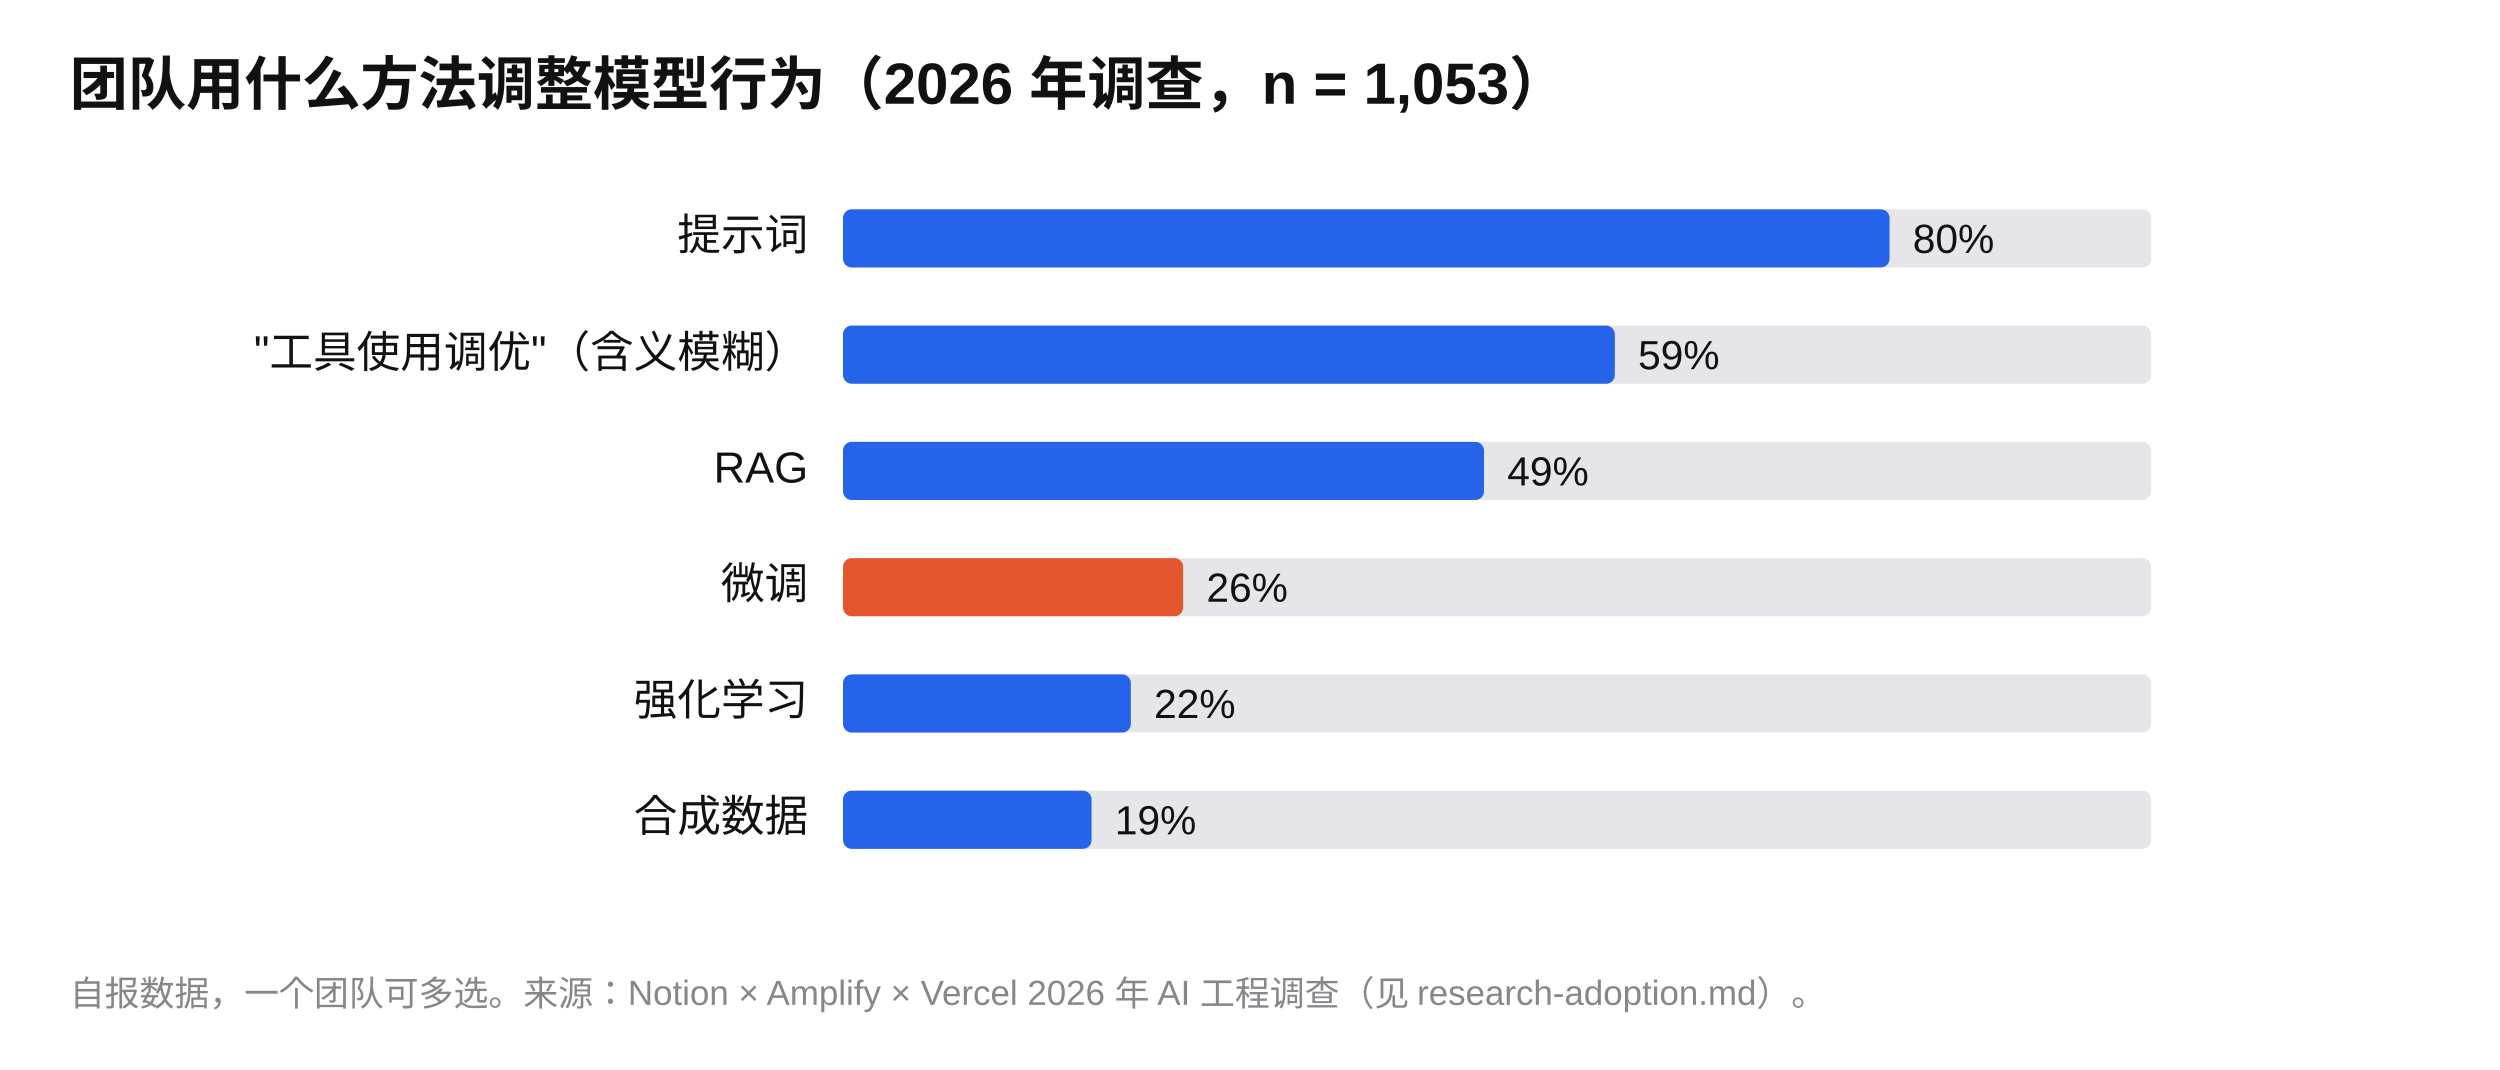
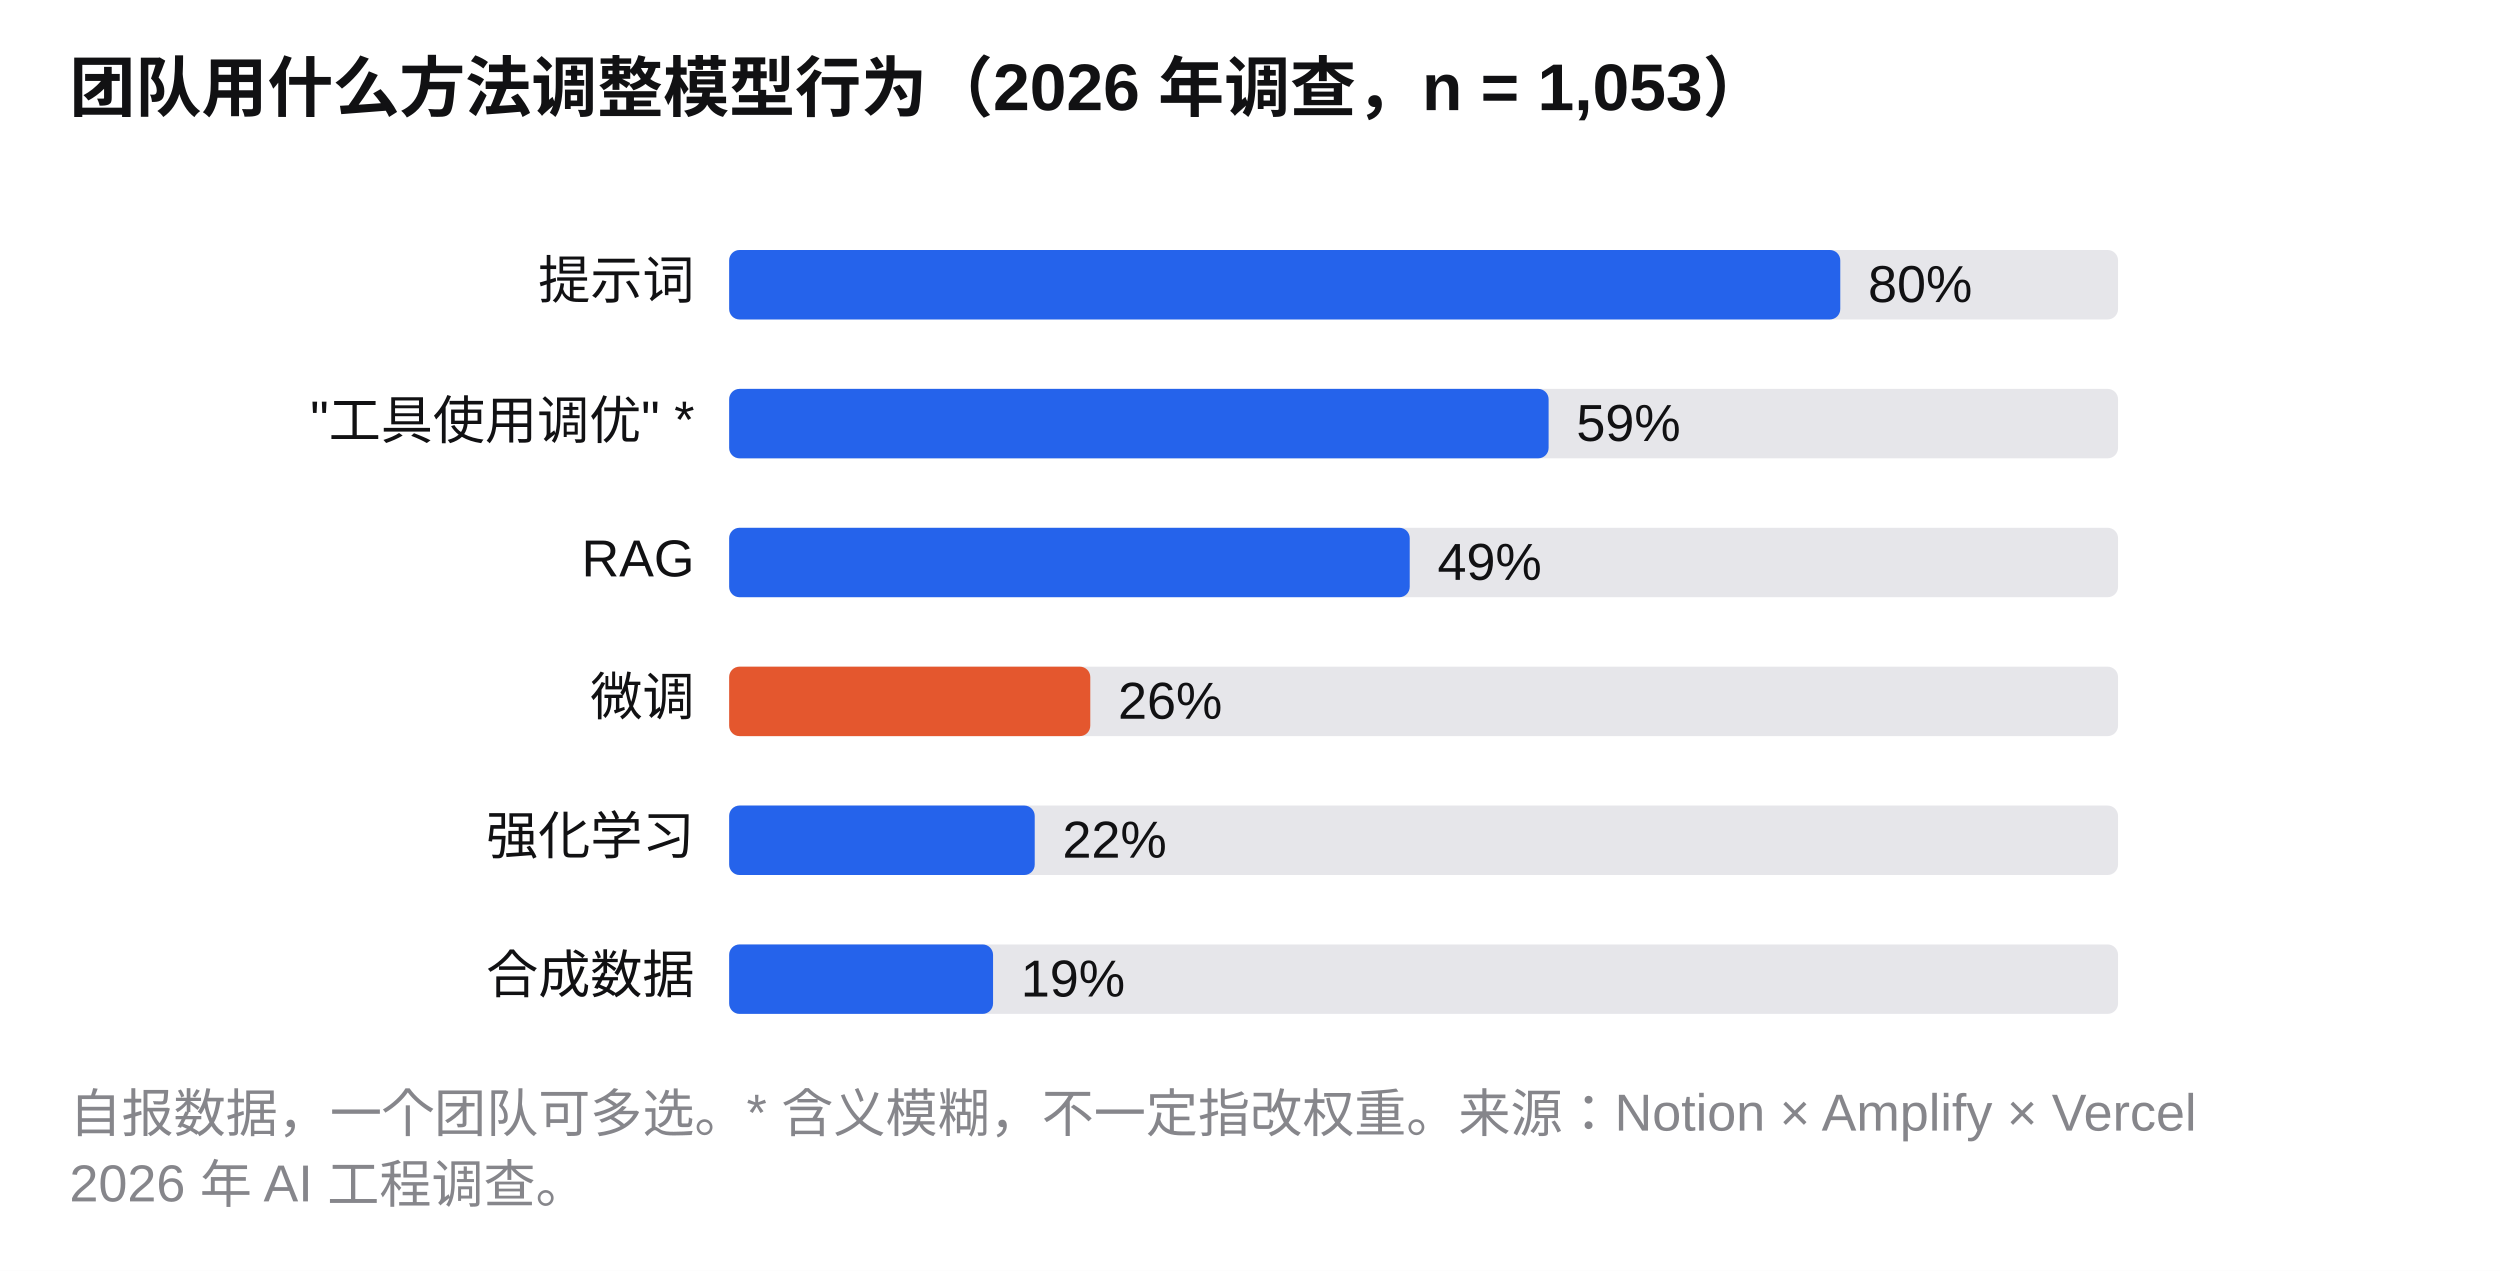
- <svg xmlns="http://www.w3.org/2000/svg" viewBox="0 0 860 368" width="860" height="368" font-family="-apple-system, 'PingFang SC', 'Noto Sans SC', 'Helvetica Neue', Arial, sans-serif">
-   <rect width="860" height="368" fill="#FFFFFF" />
-   <text x="24.0" y="36.0" font-size="20" fill="#111113" text-anchor="start" font-weight="600">团队用什么方法调整模型行为（2026 年调查，n = 1,053）</text>
-   <text x="278.0" y="86.0" font-size="15" fill="#111113" text-anchor="end" font-weight="400">提示词</text>
-   <rect x="290.0" y="72.0" width="450.0" height="20.0" rx="3" fill="#E6E6EA" fill-opacity="1" stroke="none" stroke-width="0" />
-   <rect x="290.0" y="72.0" width="360.0" height="20.0" rx="3" fill="#2563EB" fill-opacity="1" stroke="none" stroke-width="0" />
-   <text x="658.0" y="87.0" font-size="14" fill="#111113" text-anchor="start" font-weight="400">80%</text>
-   <text x="278.0" y="126.0" font-size="15" fill="#111113" text-anchor="end" font-weight="400">"工具使用调优"（含义模糊）</text>
-   <rect x="290.0" y="112.0" width="450.0" height="20.0" rx="3" fill="#E6E6EA" fill-opacity="1" stroke="none" stroke-width="0" />
-   <rect x="290.0" y="112.0" width="265.5" height="20.0" rx="3" fill="#2563EB" fill-opacity="1" stroke="none" stroke-width="0" />
-   <text x="563.5" y="127.0" font-size="14" fill="#111113" text-anchor="start" font-weight="400">59%</text>
-   <text x="278.0" y="166.0" font-size="15" fill="#111113" text-anchor="end" font-weight="400">RAG</text>
-   <rect x="290.0" y="152.0" width="450.0" height="20.0" rx="3" fill="#E6E6EA" fill-opacity="1" stroke="none" stroke-width="0" />
-   <rect x="290.0" y="152.0" width="220.5" height="20.0" rx="3" fill="#2563EB" fill-opacity="1" stroke="none" stroke-width="0" />
-   <text x="518.5" y="167.0" font-size="14" fill="#111113" text-anchor="start" font-weight="400">49%</text>
-   <text x="278.0" y="206.0" font-size="15" fill="#111113" text-anchor="end" font-weight="400">微调</text>
-   <rect x="290.0" y="192.0" width="450.0" height="20.0" rx="3" fill="#E6E6EA" fill-opacity="1" stroke="none" stroke-width="0" />
-   <rect x="290.0" y="192.0" width="117.0" height="20.0" rx="3" fill="#E4572E" fill-opacity="1" stroke="none" stroke-width="0" />
-   <text x="415.0" y="207.0" font-size="14" fill="#111113" text-anchor="start" font-weight="400">26%</text>
-   <text x="278.0" y="246.0" font-size="15" fill="#111113" text-anchor="end" font-weight="400">强化学习</text>
-   <rect x="290.0" y="232.0" width="450.0" height="20.0" rx="3" fill="#E6E6EA" fill-opacity="1" stroke="none" stroke-width="0" />
-   <rect x="290.0" y="232.0" width="99.0" height="20.0" rx="3" fill="#2563EB" fill-opacity="1" stroke="none" stroke-width="0" />
-   <text x="397.0" y="247.0" font-size="14" fill="#111113" text-anchor="start" font-weight="400">22%</text>
-   <text x="278.0" y="286.0" font-size="15" fill="#111113" text-anchor="end" font-weight="400">合成数据</text>
-   <rect x="290.0" y="272.0" width="450.0" height="20.0" rx="3" fill="#E6E6EA" fill-opacity="1" stroke="none" stroke-width="0" />
-   <rect x="290.0" y="272.0" width="85.5" height="20.0" rx="3" fill="#2563EB" fill-opacity="1" stroke="none" stroke-width="0" />
-   <text x="383.5" y="287.0" font-size="14" fill="#111113" text-anchor="start" font-weight="400">19%</text>
-   <text x="24.0" y="346.0" font-size="12" fill="#86868B" text-anchor="start" font-weight="400">自报数据，一个团队可多选。来源：Notion × Amplify × Vercel 2026 年 AI 工程调查（见 research-adoption.md）。</text>
+ <svg xmlns="http://www.w3.org/2000/svg" viewBox="0 0 720 366" width="720" height="366" font-family="-apple-system, 'PingFang SC', 'Noto Sans SC', 'Helvetica Neue', Arial, sans-serif">
+   <rect width="720" height="366" fill="#FFFFFF" />
+   <text x="20.0" y="32.0" font-size="19" fill="#111113" text-anchor="start" font-weight="600">团队用什么方法调整模型行为（2026 年调查，n = 1,053）</text>
+   <text x="200.0" y="86.0" font-size="15" fill="#111113" text-anchor="end" font-weight="400">提示词</text>
+   <rect x="210.0" y="72.0" width="400.0" height="20.0" rx="3" fill="#E6E6EA" fill-opacity="1" stroke="none" stroke-width="0" />
+   <rect x="210.0" y="72.0" width="320.0" height="20.0" rx="3" fill="#2563EB" fill-opacity="1" stroke="none" stroke-width="0" />
+   <text x="538.0" y="87.0" font-size="15" fill="#111113" text-anchor="start" font-weight="400">80%</text>
+   <text x="200.0" y="126.0" font-size="15" fill="#111113" text-anchor="end" font-weight="400">"工具使用调优" *</text>
+   <rect x="210.0" y="112.0" width="400.0" height="20.0" rx="3" fill="#E6E6EA" fill-opacity="1" stroke="none" stroke-width="0" />
+   <rect x="210.0" y="112.0" width="236.0" height="20.0" rx="3" fill="#2563EB" fill-opacity="1" stroke="none" stroke-width="0" />
+   <text x="454.0" y="127.0" font-size="15" fill="#111113" text-anchor="start" font-weight="400">59%</text>
+   <text x="200.0" y="166.0" font-size="15" fill="#111113" text-anchor="end" font-weight="400">RAG</text>
+   <rect x="210.0" y="152.0" width="400.0" height="20.0" rx="3" fill="#E6E6EA" fill-opacity="1" stroke="none" stroke-width="0" />
+   <rect x="210.0" y="152.0" width="196.0" height="20.0" rx="3" fill="#2563EB" fill-opacity="1" stroke="none" stroke-width="0" />
+   <text x="414.0" y="167.0" font-size="15" fill="#111113" text-anchor="start" font-weight="400">49%</text>
+   <text x="200.0" y="206.0" font-size="15" fill="#111113" text-anchor="end" font-weight="400">微调</text>
+   <rect x="210.0" y="192.0" width="400.0" height="20.0" rx="3" fill="#E6E6EA" fill-opacity="1" stroke="none" stroke-width="0" />
+   <rect x="210.0" y="192.0" width="104.0" height="20.0" rx="3" fill="#E4572E" fill-opacity="1" stroke="none" stroke-width="0" />
+   <text x="322.0" y="207.0" font-size="15" fill="#111113" text-anchor="start" font-weight="400">26%</text>
+   <text x="200.0" y="246.0" font-size="15" fill="#111113" text-anchor="end" font-weight="400">强化学习</text>
+   <rect x="210.0" y="232.0" width="400.0" height="20.0" rx="3" fill="#E6E6EA" fill-opacity="1" stroke="none" stroke-width="0" />
+   <rect x="210.0" y="232.0" width="88.0" height="20.0" rx="3" fill="#2563EB" fill-opacity="1" stroke="none" stroke-width="0" />
+   <text x="306.0" y="247.0" font-size="15" fill="#111113" text-anchor="start" font-weight="400">22%</text>
+   <text x="200.0" y="286.0" font-size="15" fill="#111113" text-anchor="end" font-weight="400">合成数据</text>
+   <rect x="210.0" y="272.0" width="400.0" height="20.0" rx="3" fill="#E6E6EA" fill-opacity="1" stroke="none" stroke-width="0" />
+   <rect x="210.0" y="272.0" width="76.0" height="20.0" rx="3" fill="#2563EB" fill-opacity="1" stroke="none" stroke-width="0" />
+   <text x="294.0" y="287.0" font-size="15" fill="#111113" text-anchor="start" font-weight="400">19%</text>
+   <text x="20.0" y="326.0" font-size="15" fill="#86868B" text-anchor="start" font-weight="400">自报数据，一个团队可多选。* 含义模糊，不一定指改权重。来源：Notion × Amplify × Vercel</text>
+   <text x="20.0" y="346.0" font-size="15" fill="#86868B" text-anchor="start" font-weight="400">2026 年 AI 工程调查。</text>
</svg>
